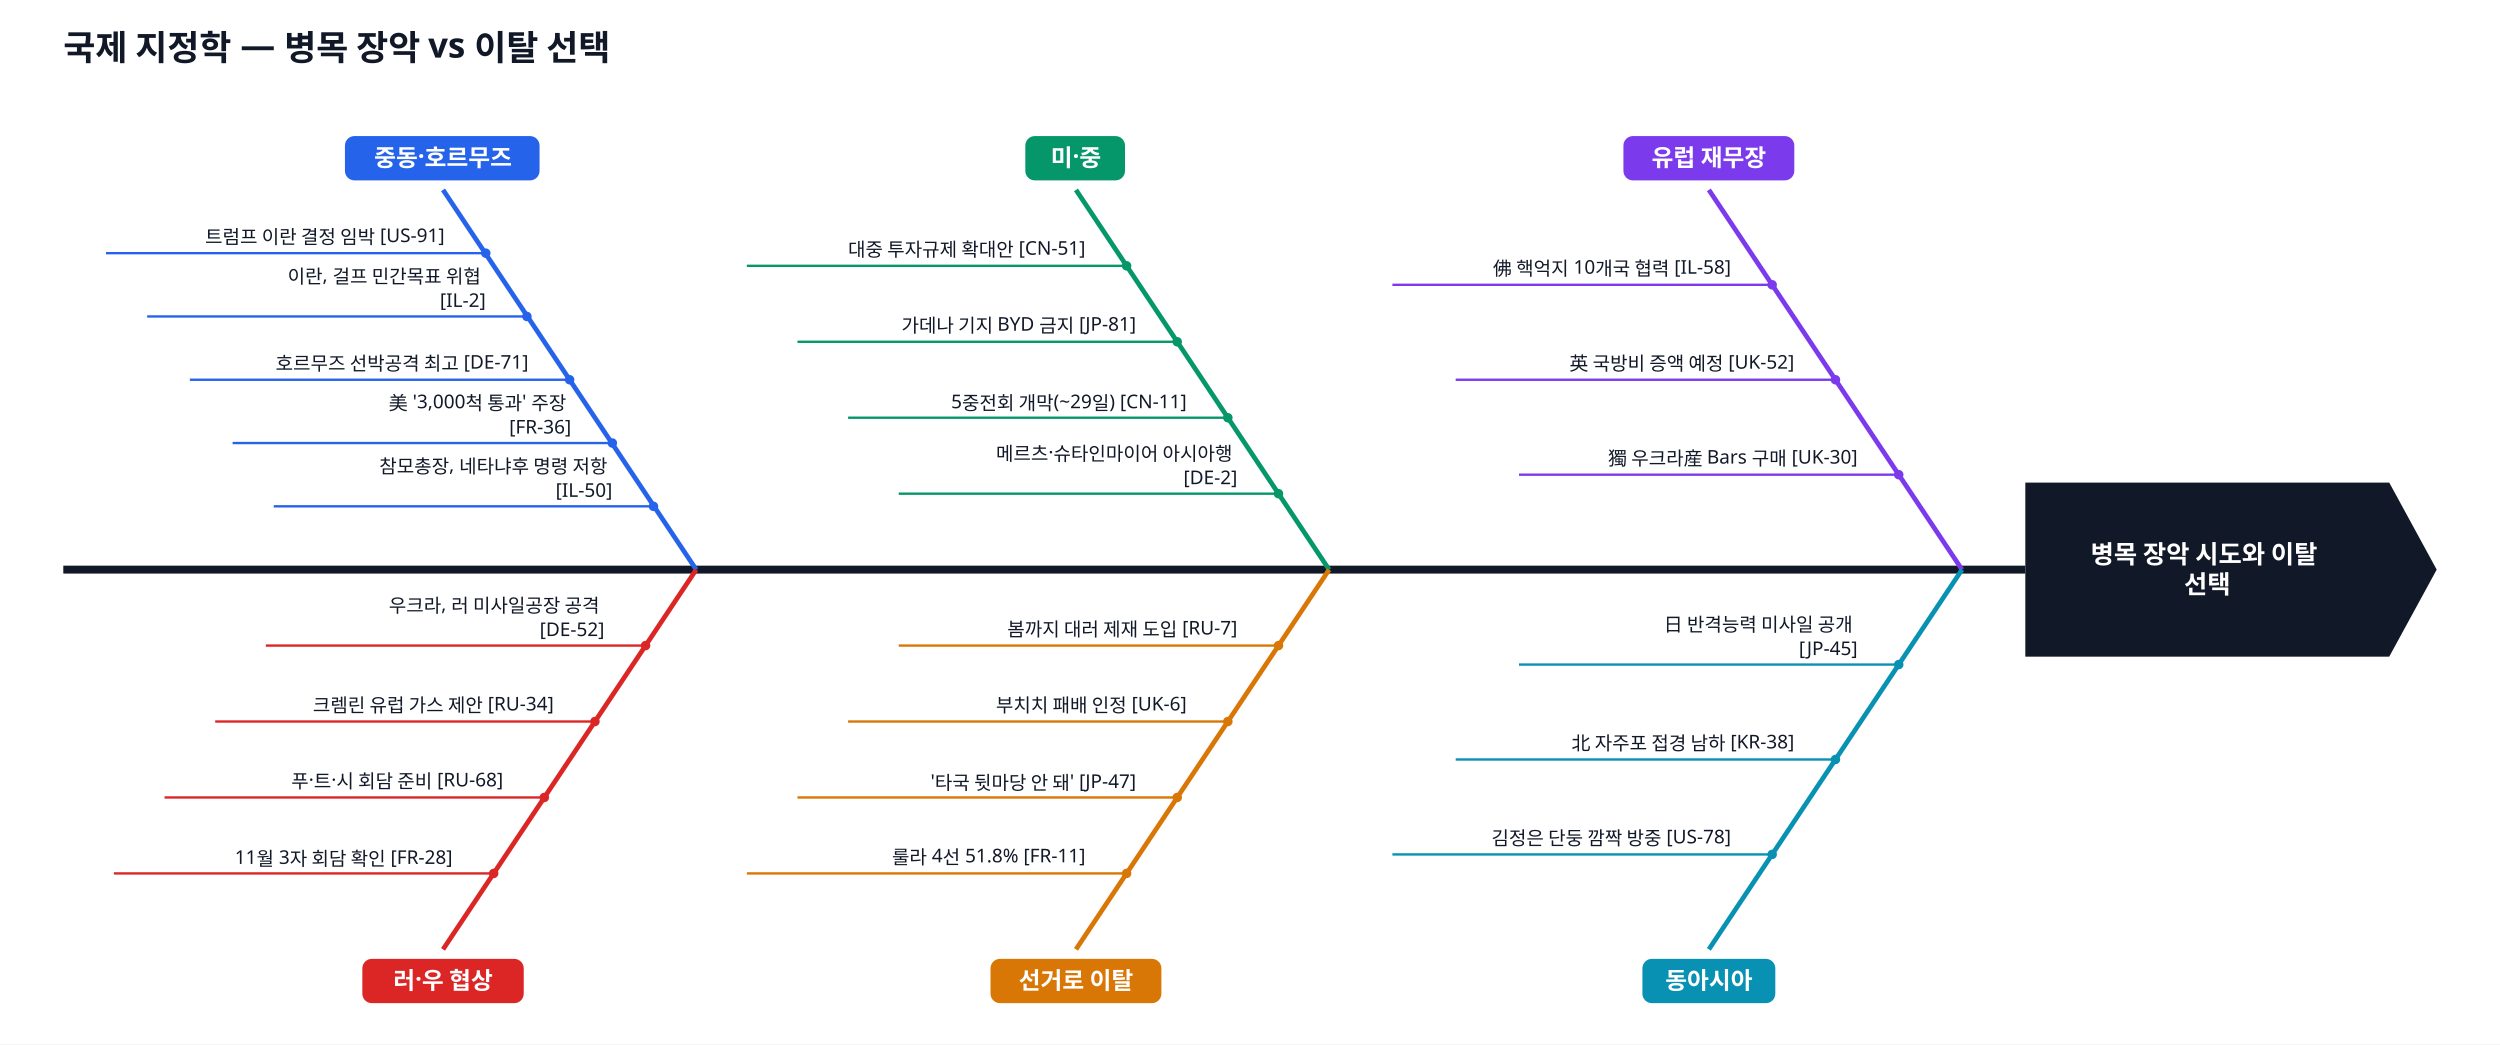
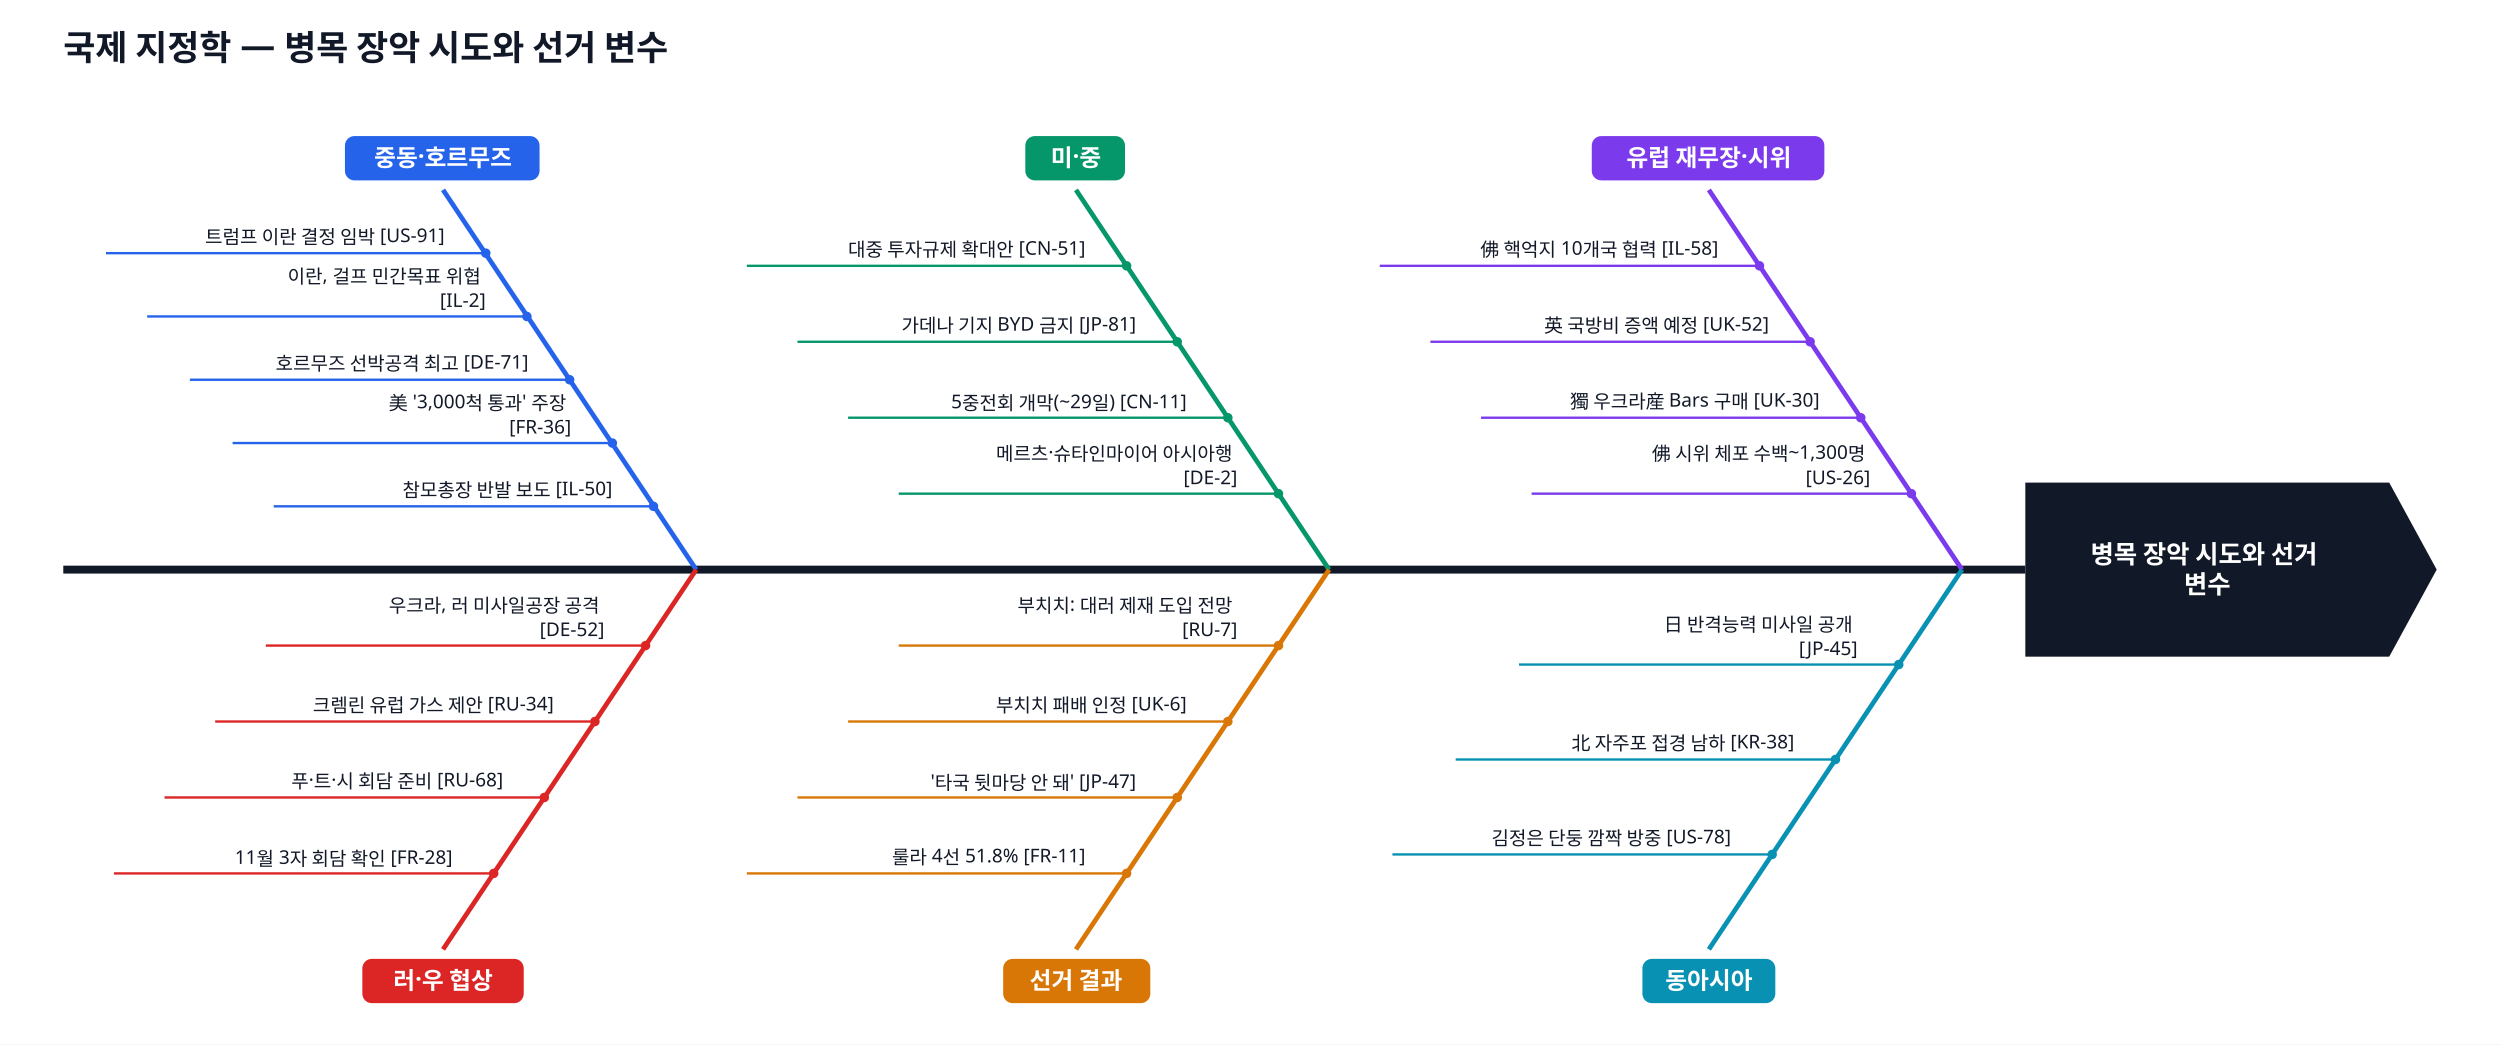
<svg xmlns="http://www.w3.org/2000/svg" width="1580" height="660" viewBox="0 0 1580 660">
  <rect width="100%" height="100%" fill="#ffffff" />
-   <text x="40" y="38" font-size="22" font-weight="700" font-family="'Noto Sans KR','Apple SD Gothic Neo','Malgun Gothic',sans-serif" fill="#111827">국제 지정학 — 병목 장악 vs 이탈 선택</text>
+   <text x="40" y="38" font-size="22" font-weight="700" font-family="'Noto Sans KR','Apple SD Gothic Neo','Malgun Gothic',sans-serif" fill="#111827">국제 지정학 — 병목 장악 시도와 선거 변수</text>
  <line x1="40" y1="360" x2="1280" y2="360" stroke="#111827" stroke-width="5" />
  <path d="M1280,305 L1510,305 L1540,360 L1510,415 L1280,415 Z" fill="#111827" />
  <text x="1395" y="356" font-size="16" text-anchor="middle" font-family="'Noto Sans KR','Apple SD Gothic Neo','Malgun Gothic',sans-serif" fill="#ffffff" font-weight="700">
-     <tspan x="1395" dy="0">병목 장악 시도와 이탈</tspan>
-     <tspan x="1395" dy="19">선택</tspan>
+     <tspan x="1395" dy="0">병목 장악 시도와 선거</tspan>
+     <tspan x="1395" dy="19">변수</tspan>
  </text>
  <line x1="440" y1="360" x2="280" y2="120" stroke="#2563eb" stroke-width="3" />
  <rect x="218" y="86" width="123" height="28" rx="6" fill="#2563eb" />
  <text x="280" y="105" font-size="15" font-weight="700" text-anchor="middle" font-family="'Noto Sans KR','Apple SD Gothic Neo','Malgun Gothic',sans-serif" fill="#ffffff">중동·호르무즈</text>
  <line x1="67" y1="160" x2="307" y2="160" stroke="#2563eb" stroke-width="1.5" />
  <circle cx="307" cy="160" r="3" fill="#2563eb" />
  <text x="281" y="154" font-size="12" text-anchor="end" font-family="'Noto Sans KR','Apple SD Gothic Neo','Malgun Gothic',sans-serif" fill="#111827">
    <tspan x="281" dy="0">트럼프 이란 결정 임박 [US-91]</tspan>
  </text>
  <line x1="93" y1="200" x2="333" y2="200" stroke="#2563eb" stroke-width="1.5" />
  <circle cx="333" cy="200" r="3" fill="#2563eb" />
  <text x="307" y="179" font-size="12" text-anchor="end" font-family="'Noto Sans KR','Apple SD Gothic Neo','Malgun Gothic',sans-serif" fill="#111827">
    <tspan x="307" dy="0">이란, 걸프 민간목표 위협</tspan>
    <tspan x="307" dy="15">[IL-2]</tspan>
  </text>
  <line x1="120" y1="240" x2="360" y2="240" stroke="#2563eb" stroke-width="1.5" />
  <circle cx="360" cy="240" r="3" fill="#2563eb" />
  <text x="334" y="234" font-size="12" text-anchor="end" font-family="'Noto Sans KR','Apple SD Gothic Neo','Malgun Gothic',sans-serif" fill="#111827">
    <tspan x="334" dy="0">호르무즈 선박공격 최고 [DE-71]</tspan>
  </text>
  <line x1="147" y1="280" x2="387" y2="280" stroke="#2563eb" stroke-width="1.5" />
  <circle cx="387" cy="280" r="3" fill="#2563eb" />
  <text x="361" y="259" font-size="12" text-anchor="end" font-family="'Noto Sans KR','Apple SD Gothic Neo','Malgun Gothic',sans-serif" fill="#111827">
    <tspan x="361" dy="0">美 '3,000척 통과' 주장</tspan>
    <tspan x="361" dy="15">[FR-36]</tspan>
  </text>
  <line x1="173" y1="320" x2="413" y2="320" stroke="#2563eb" stroke-width="1.5" />
  <circle cx="413" cy="320" r="3" fill="#2563eb" />
-   <text x="387" y="299" font-size="12" text-anchor="end" font-family="'Noto Sans KR','Apple SD Gothic Neo','Malgun Gothic',sans-serif" fill="#111827">
-     <tspan x="387" dy="0">참모총장, 네타냐후 명령 저항</tspan>
-     <tspan x="387" dy="15">[IL-50]</tspan>
+   <text x="387" y="314" font-size="12" text-anchor="end" font-family="'Noto Sans KR','Apple SD Gothic Neo','Malgun Gothic',sans-serif" fill="#111827">
+     <tspan x="387" dy="0">참모총장 반발 보도 [IL-50]</tspan>
  </text>
  <line x1="440" y1="360" x2="280" y2="600" stroke="#dc2626" stroke-width="3" />
  <rect x="229" y="606" width="102" height="28" rx="6" fill="#dc2626" />
  <text x="280" y="625" font-size="15" font-weight="700" text-anchor="middle" font-family="'Noto Sans KR','Apple SD Gothic Neo','Malgun Gothic',sans-serif" fill="#ffffff">러·우 협상</text>
  <line x1="72" y1="552" x2="312" y2="552" stroke="#dc2626" stroke-width="1.5" />
  <circle cx="312" cy="552" r="3" fill="#dc2626" />
  <text x="286" y="546" font-size="12" text-anchor="end" font-family="'Noto Sans KR','Apple SD Gothic Neo','Malgun Gothic',sans-serif" fill="#111827">
    <tspan x="286" dy="0">11월 3자 회담 확인 [FR-28]</tspan>
  </text>
  <line x1="104" y1="504" x2="344" y2="504" stroke="#dc2626" stroke-width="1.5" />
  <circle cx="344" cy="504" r="3" fill="#dc2626" />
  <text x="318" y="498" font-size="12" text-anchor="end" font-family="'Noto Sans KR','Apple SD Gothic Neo','Malgun Gothic',sans-serif" fill="#111827">
    <tspan x="318" dy="0">푸·트·시 회담 준비 [RU-68]</tspan>
  </text>
  <line x1="136" y1="456" x2="376" y2="456" stroke="#dc2626" stroke-width="1.5" />
  <circle cx="376" cy="456" r="3" fill="#dc2626" />
  <text x="350" y="450" font-size="12" text-anchor="end" font-family="'Noto Sans KR','Apple SD Gothic Neo','Malgun Gothic',sans-serif" fill="#111827">
    <tspan x="350" dy="0">크렘린 유럽 가스 제안 [RU-34]</tspan>
  </text>
  <line x1="168" y1="408" x2="408" y2="408" stroke="#dc2626" stroke-width="1.5" />
  <circle cx="408" cy="408" r="3" fill="#dc2626" />
  <text x="382" y="387" font-size="12" text-anchor="end" font-family="'Noto Sans KR','Apple SD Gothic Neo','Malgun Gothic',sans-serif" fill="#111827">
    <tspan x="382" dy="0">우크라, 러 미사일공장 공격</tspan>
    <tspan x="382" dy="15">[DE-52]</tspan>
  </text>
  <line x1="840" y1="360" x2="680" y2="120" stroke="#059669" stroke-width="3" />
  <rect x="648" y="86" width="63" height="28" rx="6" fill="#059669" />
  <text x="680" y="105" font-size="15" font-weight="700" text-anchor="middle" font-family="'Noto Sans KR','Apple SD Gothic Neo','Malgun Gothic',sans-serif" fill="#ffffff">미·중</text>
  <line x1="472" y1="168" x2="712" y2="168" stroke="#059669" stroke-width="1.5" />
  <circle cx="712" cy="168" r="3" fill="#059669" />
  <text x="686" y="162" font-size="12" text-anchor="end" font-family="'Noto Sans KR','Apple SD Gothic Neo','Malgun Gothic',sans-serif" fill="#111827">
    <tspan x="686" dy="0">대중 투자규제 확대안 [CN-51]</tspan>
  </text>
  <line x1="504" y1="216" x2="744" y2="216" stroke="#059669" stroke-width="1.5" />
  <circle cx="744" cy="216" r="3" fill="#059669" />
  <text x="718" y="210" font-size="12" text-anchor="end" font-family="'Noto Sans KR','Apple SD Gothic Neo','Malgun Gothic',sans-serif" fill="#111827">
    <tspan x="718" dy="0">가데나 기지 BYD 금지 [JP-81]</tspan>
  </text>
  <line x1="536" y1="264" x2="776" y2="264" stroke="#059669" stroke-width="1.5" />
  <circle cx="776" cy="264" r="3" fill="#059669" />
  <text x="750" y="258" font-size="12" text-anchor="end" font-family="'Noto Sans KR','Apple SD Gothic Neo','Malgun Gothic',sans-serif" fill="#111827">
    <tspan x="750" dy="0">5중전회 개막(~29일) [CN-11]</tspan>
  </text>
  <line x1="568" y1="312" x2="808" y2="312" stroke="#059669" stroke-width="1.5" />
  <circle cx="808" cy="312" r="3" fill="#059669" />
  <text x="782" y="291" font-size="12" text-anchor="end" font-family="'Noto Sans KR','Apple SD Gothic Neo','Malgun Gothic',sans-serif" fill="#111827">
    <tspan x="782" dy="0">메르츠·슈타인마이어 아시아행</tspan>
    <tspan x="782" dy="15">[DE-2]</tspan>
  </text>
  <line x1="840" y1="360" x2="680" y2="600" stroke="#d97706" stroke-width="3" />
-   <rect x="626" y="606" width="108" height="28" rx="6" fill="#d97706" />
-   <text x="680" y="625" font-size="15" font-weight="700" text-anchor="middle" font-family="'Noto Sans KR','Apple SD Gothic Neo','Malgun Gothic',sans-serif" fill="#ffffff">선거로 이탈</text>
+   <rect x="634" y="606" width="93" height="28" rx="6" fill="#d97706" />
+   <text x="680" y="625" font-size="15" font-weight="700" text-anchor="middle" font-family="'Noto Sans KR','Apple SD Gothic Neo','Malgun Gothic',sans-serif" fill="#ffffff">선거 결과</text>
  <line x1="472" y1="552" x2="712" y2="552" stroke="#d97706" stroke-width="1.5" />
  <circle cx="712" cy="552" r="3" fill="#d97706" />
  <text x="686" y="546" font-size="12" text-anchor="end" font-family="'Noto Sans KR','Apple SD Gothic Neo','Malgun Gothic',sans-serif" fill="#111827">
    <tspan x="686" dy="0">룰라 4선 51.8% [FR-11]</tspan>
  </text>
  <line x1="504" y1="504" x2="744" y2="504" stroke="#d97706" stroke-width="1.5" />
  <circle cx="744" cy="504" r="3" fill="#d97706" />
  <text x="718" y="498" font-size="12" text-anchor="end" font-family="'Noto Sans KR','Apple SD Gothic Neo','Malgun Gothic',sans-serif" fill="#111827">
    <tspan x="718" dy="0">'타국 뒷마당 안 돼' [JP-47]</tspan>
  </text>
  <line x1="536" y1="456" x2="776" y2="456" stroke="#d97706" stroke-width="1.5" />
  <circle cx="776" cy="456" r="3" fill="#d97706" />
  <text x="750" y="450" font-size="12" text-anchor="end" font-family="'Noto Sans KR','Apple SD Gothic Neo','Malgun Gothic',sans-serif" fill="#111827">
    <tspan x="750" dy="0">부치치 패배 인정 [UK-6]</tspan>
  </text>
  <line x1="568" y1="408" x2="808" y2="408" stroke="#d97706" stroke-width="1.5" />
  <circle cx="808" cy="408" r="3" fill="#d97706" />
-   <text x="782" y="402" font-size="12" text-anchor="end" font-family="'Noto Sans KR','Apple SD Gothic Neo','Malgun Gothic',sans-serif" fill="#111827">
-     <tspan x="782" dy="0">봄까지 대러 제재 도입 [RU-7]</tspan>
+   <text x="782" y="387" font-size="12" text-anchor="end" font-family="'Noto Sans KR','Apple SD Gothic Neo','Malgun Gothic',sans-serif" fill="#111827">
+     <tspan x="782" dy="0">부치치: 대러 제재 도입 전망</tspan>
+     <tspan x="782" dy="15">[RU-7]</tspan>
  </text>
  <line x1="1240" y1="360" x2="1080" y2="120" stroke="#7c3aed" stroke-width="3" />
-   <rect x="1026" y="86" width="108" height="28" rx="6" fill="#7c3aed" />
-   <text x="1080" y="105" font-size="15" font-weight="700" text-anchor="middle" font-family="'Noto Sans KR','Apple SD Gothic Neo','Malgun Gothic',sans-serif" fill="#ffffff">유럽 재무장</text>
-   <line x1="880" y1="180" x2="1120" y2="180" stroke="#7c3aed" stroke-width="1.5" />
-   <circle cx="1120" cy="180" r="3" fill="#7c3aed" />
-   <text x="1094" y="174" font-size="12" text-anchor="end" font-family="'Noto Sans KR','Apple SD Gothic Neo','Malgun Gothic',sans-serif" fill="#111827">
-     <tspan x="1094" dy="0">佛 핵억지 10개국 협력 [IL-58]</tspan>
+   <rect x="1006" y="86" width="147" height="28" rx="6" fill="#7c3aed" />
+   <text x="1080" y="105" font-size="15" font-weight="700" text-anchor="middle" font-family="'Noto Sans KR','Apple SD Gothic Neo','Malgun Gothic',sans-serif" fill="#ffffff">유럽 재무장·시위</text>
+   <line x1="872" y1="168" x2="1112" y2="168" stroke="#7c3aed" stroke-width="1.5" />
+   <circle cx="1112" cy="168" r="3" fill="#7c3aed" />
+   <text x="1086" y="162" font-size="12" text-anchor="end" font-family="'Noto Sans KR','Apple SD Gothic Neo','Malgun Gothic',sans-serif" fill="#111827">
+     <tspan x="1086" dy="0">佛 핵억지 10개국 협력 [IL-58]</tspan>
  </text>
-   <line x1="920" y1="240" x2="1160" y2="240" stroke="#7c3aed" stroke-width="1.5" />
-   <circle cx="1160" cy="240" r="3" fill="#7c3aed" />
-   <text x="1134" y="234" font-size="12" text-anchor="end" font-family="'Noto Sans KR','Apple SD Gothic Neo','Malgun Gothic',sans-serif" fill="#111827">
-     <tspan x="1134" dy="0">英 국방비 증액 예정 [UK-52]</tspan>
+   <line x1="904" y1="216" x2="1144" y2="216" stroke="#7c3aed" stroke-width="1.5" />
+   <circle cx="1144" cy="216" r="3" fill="#7c3aed" />
+   <text x="1118" y="210" font-size="12" text-anchor="end" font-family="'Noto Sans KR','Apple SD Gothic Neo','Malgun Gothic',sans-serif" fill="#111827">
+     <tspan x="1118" dy="0">英 국방비 증액 예정 [UK-52]</tspan>
  </text>
-   <line x1="960" y1="300" x2="1200" y2="300" stroke="#7c3aed" stroke-width="1.5" />
-   <circle cx="1200" cy="300" r="3" fill="#7c3aed" />
-   <text x="1174" y="294" font-size="12" text-anchor="end" font-family="'Noto Sans KR','Apple SD Gothic Neo','Malgun Gothic',sans-serif" fill="#111827">
-     <tspan x="1174" dy="0">獨 우크라産 Bars 구매 [UK-30]</tspan>
+   <line x1="936" y1="264" x2="1176" y2="264" stroke="#7c3aed" stroke-width="1.5" />
+   <circle cx="1176" cy="264" r="3" fill="#7c3aed" />
+   <text x="1150" y="258" font-size="12" text-anchor="end" font-family="'Noto Sans KR','Apple SD Gothic Neo','Malgun Gothic',sans-serif" fill="#111827">
+     <tspan x="1150" dy="0">獨 우크라産 Bars 구매 [UK-30]</tspan>
+   </text>
+   <line x1="968" y1="312" x2="1208" y2="312" stroke="#7c3aed" stroke-width="1.5" />
+   <circle cx="1208" cy="312" r="3" fill="#7c3aed" />
+   <text x="1182" y="291" font-size="12" text-anchor="end" font-family="'Noto Sans KR','Apple SD Gothic Neo','Malgun Gothic',sans-serif" fill="#111827">
+     <tspan x="1182" dy="0">佛 시위 체포 수백~1,300명</tspan>
+     <tspan x="1182" dy="15">[US-26]</tspan>
  </text>
  <line x1="1240" y1="360" x2="1080" y2="600" stroke="#0891b2" stroke-width="3" />
  <rect x="1038" y="606" width="84" height="28" rx="6" fill="#0891b2" />
  <text x="1080" y="625" font-size="15" font-weight="700" text-anchor="middle" font-family="'Noto Sans KR','Apple SD Gothic Neo','Malgun Gothic',sans-serif" fill="#ffffff">동아시아</text>
  <line x1="880" y1="540" x2="1120" y2="540" stroke="#0891b2" stroke-width="1.5" />
  <circle cx="1120" cy="540" r="3" fill="#0891b2" />
  <text x="1094" y="534" font-size="12" text-anchor="end" font-family="'Noto Sans KR','Apple SD Gothic Neo','Malgun Gothic',sans-serif" fill="#111827">
    <tspan x="1094" dy="0">김정은 단둥 깜짝 방중 [US-78]</tspan>
  </text>
  <line x1="920" y1="480" x2="1160" y2="480" stroke="#0891b2" stroke-width="1.5" />
  <circle cx="1160" cy="480" r="3" fill="#0891b2" />
  <text x="1134" y="474" font-size="12" text-anchor="end" font-family="'Noto Sans KR','Apple SD Gothic Neo','Malgun Gothic',sans-serif" fill="#111827">
    <tspan x="1134" dy="0">北 자주포 접경 남하 [KR-38]</tspan>
  </text>
  <line x1="960" y1="420" x2="1200" y2="420" stroke="#0891b2" stroke-width="1.5" />
  <circle cx="1200" cy="420" r="3" fill="#0891b2" />
  <text x="1174" y="399" font-size="12" text-anchor="end" font-family="'Noto Sans KR','Apple SD Gothic Neo','Malgun Gothic',sans-serif" fill="#111827">
    <tspan x="1174" dy="0">日 반격능력 미사일 공개</tspan>
    <tspan x="1174" dy="15">[JP-45]</tspan>
  </text>
</svg>
